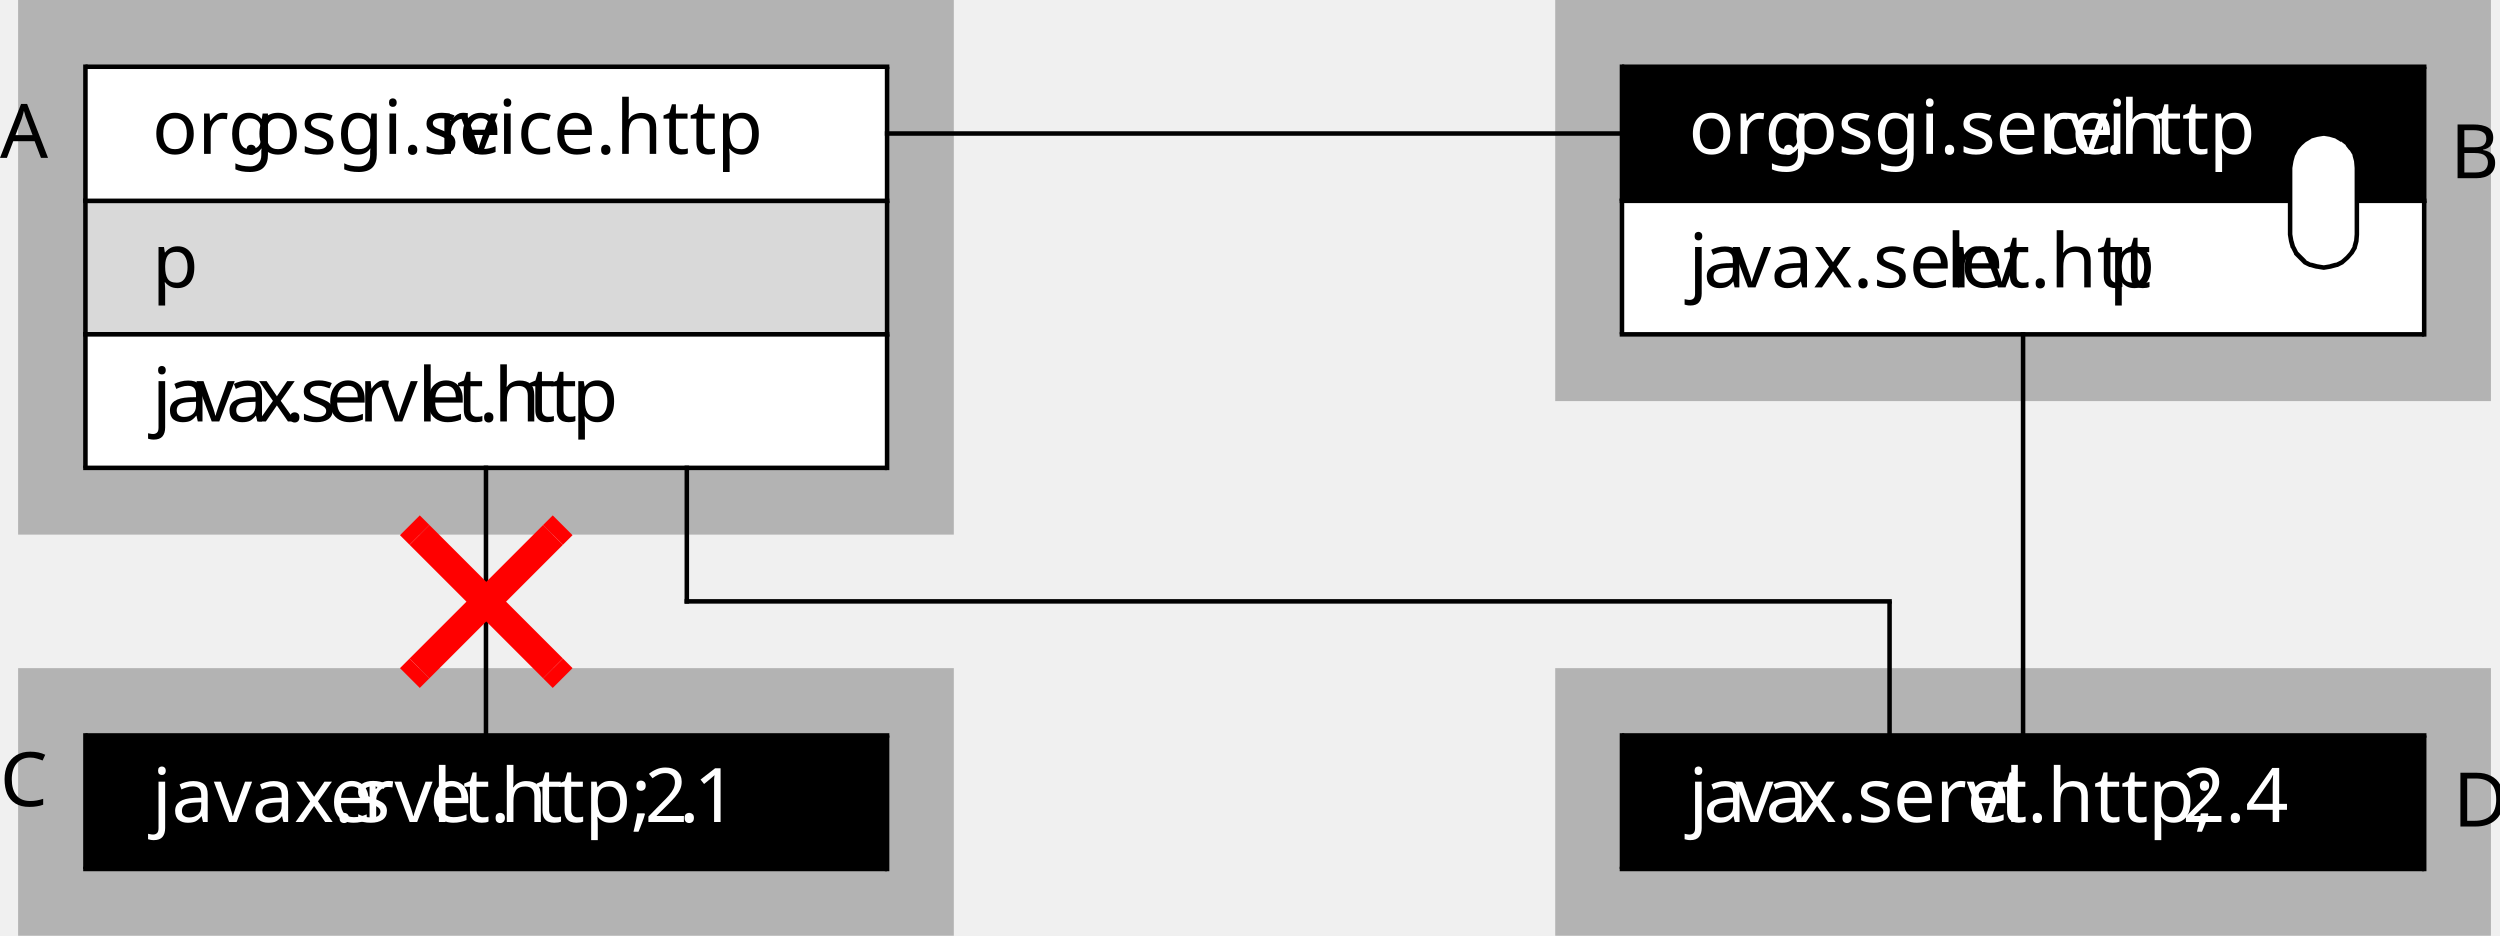
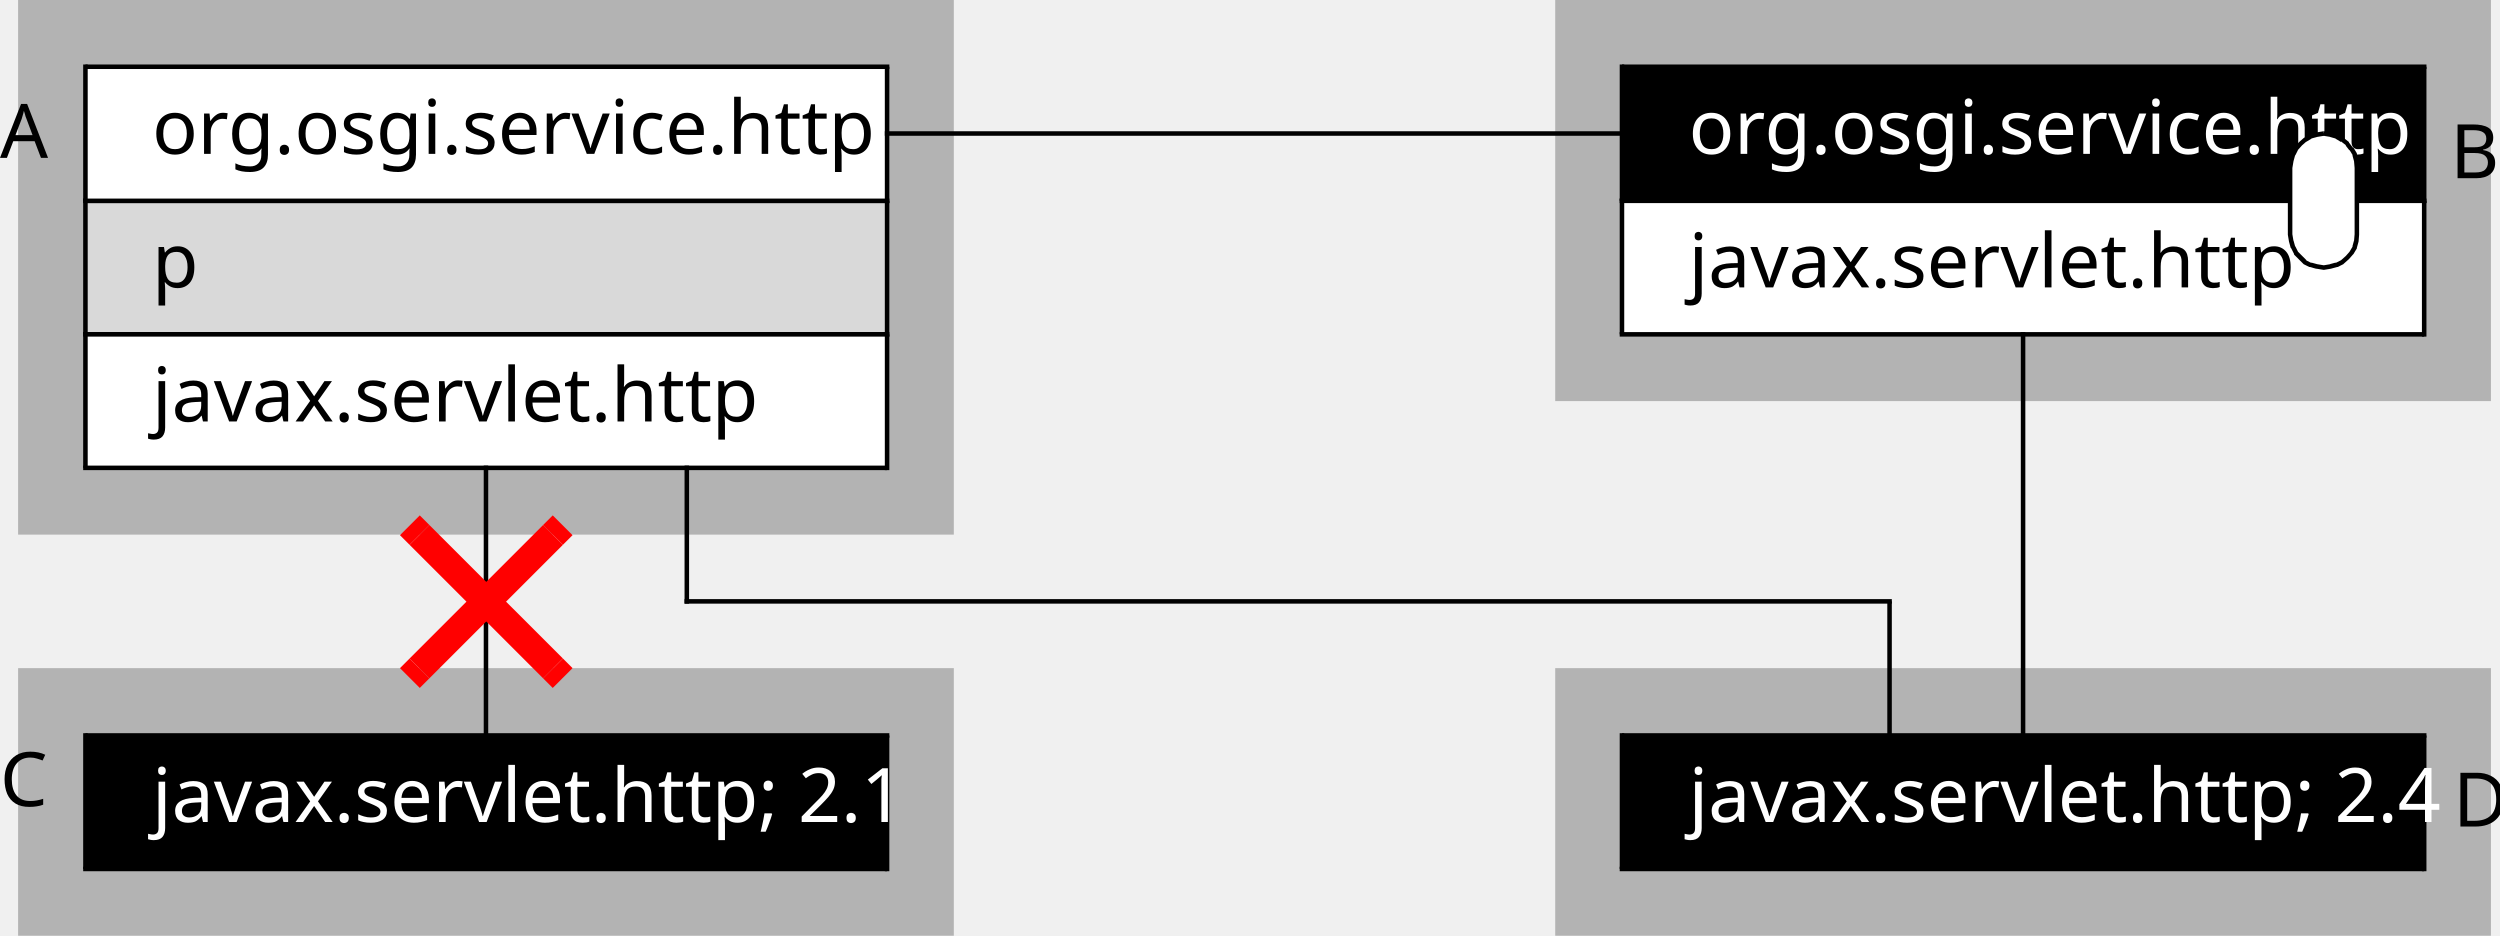
- <svg xmlns="http://www.w3.org/2000/svg" version="1.1" id="Layer_1" x="0px" y="0px" width="265.141px" height="99.24px" viewBox="0 0 265.141 99.24" style="enable-background:new 0 0 265.141 99.24;" xml:space="preserve">
-   <rect x="164.94" y="70.86" style="fill:#B3B3B3;" width="99.24" height="28.38" />
-   <rect x="164.94" style="fill:#B3B3B3;" width="99.24" height="42.54" />
-   <rect x="1.92" y="70.86" style="fill:#B3B3B3;" width="99.24" height="28.38" />
-   <rect x="1.92" style="fill:#B3B3B3;" width="99.24" height="56.7" />
+ <svg xmlns="http://www.w3.org/2000/svg" version="1.1" id="Layer_1" x="0px" y="0px" width="265.141px" height="99.24px" viewBox="0 0 265.141 99.24" enable-background="new 0 0 265.141 99.24" xml:space="preserve">
+   <rect x="164.94" y="70.86" fill="#B3B3B3" width="99.24" height="28.38" />
+   <rect x="164.94" fill="#B3B3B3" width="99.24" height="42.54" />
+   <rect x="1.92" y="70.86" fill="#B3B3B3" width="99.24" height="28.38" />
+   <rect x="1.92" fill="#B3B3B3" width="99.24" height="56.7" />
  <rect x="172.021" y="7.08" width="85.08" height="14.22" />
  <rect x="172.021" y="6.84" width="85.32" height="0.48" />
  <rect x="256.86" y="7.08" width="0.48" height="14.46" />
  <rect x="171.78" y="21.06" width="85.32" height="0.48" />
  <rect x="171.78" y="6.84" width="0.48" height="14.46" />
-   <text transform="matrix(1 0 0 1 179.1006 16.3203)">
-     <tspan x="0" y="0" style="fill:#FFFFFF; font-family:'ProductusBook'; font-size:7.98;">org</tspan>
-     <tspan x="9.528" y="0" style="fill:#FFFFFF; font-family:'ProductusBook'; font-size:7.98;">.</tspan>
-     <tspan x="10.973" y="0" style="fill:#FFFFFF; font-family:'ProductusBook'; font-size:7.98;">osgi.servi</tspan>
-     <tspan x="37.577" y="0" style="fill:#FFFFFF; font-family:'ProductusBook'; font-size:7.98;">c</tspan>
-     <tspan x="40.578" y="0" style="fill:#FFFFFF; font-family:'ProductusBook'; font-size:7.98;">e</tspan>
-     <tspan x="44.113" y="0" style="fill:#FFFFFF; font-family:'ProductusBook'; font-size:7.98;">.</tspan>
-     <tspan x="45.709" y="0" style="fill:#FFFFFF; font-family:'ProductusBook'; font-size:7.98;">h</tspan>
-     <tspan x="49.428" y="0" style="fill:#FFFFFF; font-family:'ProductusBook'; font-size:7.98;">ttp</tspan>
-   </text>
-   <rect x="172.021" y="21.3" style="fill:#FFFFFF;" width="85.08" height="14.16" />
+   <text transform="matrix(1 0 0 1 179.1008 16.3203)" fill="#FFFFFF" font-family="'ProductusBook'" font-size="7.98">org.osgi.service.http</text>
+   <rect x="172.021" y="21.3" fill="#FFFFFF" width="85.08" height="14.16" />
  <rect x="172.021" y="21.06" width="85.32" height="0.48" />
  <rect x="256.86" y="21.3" width="0.48" height="14.4" />
  <rect x="171.78" y="35.22" width="85.32" height="0.48" />
  <rect x="171.78" y="21.06" width="0.48" height="14.4" />
-   <text transform="matrix(1 0 0 1 179.1006 30.48)">
-     <tspan x="0" y="0" style="font-family:'ProductusOSGiBookc'; font-size:7.98;">j</tspan>
-     <tspan x="1.54" y="0" style="font-family:'ProductusOSGiBookc'; font-size:7.98;">a</tspan>
-     <tspan x="4.66" y="0" style="font-family:'ProductusOSGiBookc'; font-size:7.98;">vax.serv</tspan>
-     <tspan x="27.323" y="0" style="font-family:'ProductusOSGiBookc'; font-size:7.98;">l</tspan>
-     <tspan x="28.831" y="0" style="font-family:'ProductusOSGiBookc'; font-size:7.98;">et.htt</tspan>
-     <tspan x="44.552" y="0" style="font-family:'ProductusOSGiBookc'; font-size:7.98;">p</tspan>
-   </text>
-   <text transform="matrix(1 0 0 1 259.8604 18.9004)" style="font-family:'ProductusSemibold'; font-size:7.98;">B</text>
+   <text transform="matrix(1 0 0 1 179.1008 30.4805)" font-family="'ProductusOSGiBookc'" font-size="7.98">javax.servlet.http</text>
+   <text transform="matrix(1 0 0 1 259.8606 18.9004)" font-family="'ProductusSemibold'" font-size="7.98">B</text>
  <rect x="172.021" y="78" width="85.08" height="14.16" />
  <rect x="172.021" y="77.76" width="85.32" height="0.48" />
-   <rect x="256.86" y="78" width="0.48" height="14.4" />
-   <rect x="171.78" y="91.92" width="85.32" height="0.48" />
+   <rect x="256.86" y="78" width="0.48" height="14.399" />
+   <rect x="171.78" y="91.92" width="85.32" height="0.479" />
  <rect x="171.78" y="77.76" width="0.48" height="14.4" />
-   <text transform="matrix(1 0 0 1 179.1006 87.1802)">
-     <tspan x="0" y="0" style="fill:#FFFFFF; font-family:'ProductusBook'; font-size:7.98;">j</tspan>
-     <tspan x="1.564" y="0" style="fill:#FFFFFF; font-family:'ProductusBook'; font-size:7.98;">a</tspan>
-     <tspan x="4.924" y="0" style="fill:#FFFFFF; font-family:'ProductusBook'; font-size:7.98;">v</tspan>
-     <tspan x="8.14" y="0" style="fill:#FFFFFF; font-family:'ProductusBook'; font-size:7.98;">a</tspan>
-     <tspan x="11.499" y="0" style="fill:#FFFFFF; font-family:'ProductusBook'; font-size:7.98;">x.servl</tspan>
-     <tspan x="29.493" y="0" style="fill:#FFFFFF; font-family:'ProductusBook'; font-size:7.98;">e</tspan>
-     <tspan x="33.028" y="0" style="fill:#FFFFFF; font-family:'ProductusBook'; font-size:7.98;">t.http;</tspan>
-     <tspan x="50.728" y="0" style="fill:#FFFFFF; font-family:'ProductusBook'; font-size:7.98;"> </tspan>
-     <tspan x="52.34" y="0" style="fill:#FFFFFF; font-family:'ProductusBook'; font-size:7.98;">2.4</tspan>
-   </text>
-   <text transform="matrix(1 0 0 1 260.1611 87.6597)" style="font-family:'ProductusSemibold'; font-size:7.98;">D</text>
-   <rect x="9.061" y="78" width="85.02" height="14.16" />
+   <text transform="matrix(1 0 0 1 179.1008 87.1797)" fill="#FFFFFF" font-family="'ProductusBook'" font-size="7.98">javax.servlet.http; 2.4</text>
+   <text transform="matrix(1 0 0 1 260.1614 87.6602)" font-family="'ProductusSemibold'" font-size="7.98">D</text>
+   <rect x="9.061" y="78" width="85.021" height="14.16" />
  <rect x="9.061" y="77.76" width="85.26" height="0.48" />
-   <rect x="93.841" y="78" width="0.48" height="14.4" />
-   <rect x="8.821" y="91.92" width="85.26" height="0.48" />
+   <rect x="93.841" y="78" width="0.479" height="14.399" />
+   <rect x="8.821" y="91.92" width="85.261" height="0.479" />
  <rect x="8.821" y="77.76" width="0.48" height="14.4" />
-   <text transform="matrix(1 0 0 1 16.1406 87.1802)">
-     <tspan x="0" y="0" style="fill:#FFFFFF; font-family:'ProductusBook'; font-size:7.98;">javax.s</tspan>
-     <tspan x="18.849" y="0" style="fill:#FFFFFF; font-family:'ProductusBook'; font-size:7.98;">e</tspan>
-     <tspan x="22.383" y="0" style="fill:#FFFFFF; font-family:'ProductusBook'; font-size:7.98;">rvl</tspan>
-     <tspan x="29.43" y="0" style="fill:#FFFFFF; font-family:'ProductusBook'; font-size:7.98;">e</tspan>
-     <tspan x="32.965" y="0" style="fill:#FFFFFF; font-family:'ProductusBook'; font-size:7.98;">t.</tspan>
-     <tspan x="36.939" y="0" style="fill:#FFFFFF; font-family:'ProductusBook'; font-size:7.98;">h</tspan>
-     <tspan x="40.657" y="0" style="fill:#FFFFFF; font-family:'ProductusBook'; font-size:7.98;">t</tspan>
-     <tspan x="43.003" y="0" style="fill:#FFFFFF; font-family:'ProductusBook'; font-size:7.98;">tp;</tspan>
-     <tspan x="50.672" y="0" style="fill:#FFFFFF; font-family:'ProductusBook'; font-size:7.98;"> </tspan>
-     <tspan x="52.236" y="0" style="fill:#FFFFFF; font-family:'ProductusBook'; font-size:7.98;">2</tspan>
-     <tspan x="55.891" y="0" style="fill:#FFFFFF; font-family:'ProductusBook'; font-size:7.98;">.</tspan>
-     <tspan x="57.455" y="0" style="fill:#FFFFFF; font-family:'ProductusBook'; font-size:7.98;">1</tspan>
-   </text>
-   <text transform="matrix(1 0 0 1 0 85.5005)" style="font-family:'ProductusSemibold'; font-size:7.98;">C</text>
-   <rect x="9.061" y="21.3" style="fill:#D9D9D9;" width="85.02" height="14.16" />
+   <text transform="matrix(1 0 0 1 16.1409 87.1797)" fill="#FFFFFF" font-family="'ProductusBook'" font-size="7.98">javax.servlet.http; 2.1</text>
+   <text transform="matrix(1 0 0 1 2.441406e-04 85.5)" font-family="'ProductusSemibold'" font-size="7.98">C</text>
+   <rect x="9.061" y="21.3" fill="#D9D9D9" width="85.021" height="14.16" />
  <rect x="9.061" y="21.06" width="85.26" height="0.48" />
-   <rect x="93.841" y="21.3" width="0.48" height="14.4" />
-   <rect x="8.821" y="35.22" width="85.26" height="0.48" />
+   <rect x="93.841" y="21.3" width="0.479" height="14.4" />
+   <rect x="8.821" y="35.22" width="85.261" height="0.48" />
  <rect x="8.821" y="21.06" width="0.48" height="14.4" />
-   <text transform="matrix(1 0 0 1 16.1406 30.48)" style="font-family:'ProductusOSGiBookc'; font-size:7.98;">p</text>
-   <text transform="matrix(1 0 0 1 0 16.7402)" style="font-family:'ProductusSemibold'; font-size:7.98;">A</text>
-   <polyline style="fill-rule:evenodd;clip-rule:evenodd;fill:#FFFFFF;" points="246.421,14.16 245.7,14.28 245.041,14.46   244.44,14.82 243.961,15.24 243.48,15.78 243.181,16.38 243.001,17.04 242.881,17.76 242.881,24.84 243.001,25.56 243.181,26.22   243.48,26.82 244.44,27.78 245.041,28.08 245.7,28.26 246.421,28.38 247.141,28.26 247.801,28.08 248.4,27.78 248.94,27.3   249.36,26.82 249.721,26.22 249.9,25.56 249.961,24.84 249.961,17.76 249.9,17.04 249.721,16.38 249.36,15.78 248.94,15.24   248.4,14.82 247.801,14.46 247.141,14.28 246.421,14.16 " />
+   <text transform="matrix(1 0 0 1 16.1409 30.4805)" font-family="'ProductusOSGiBookc'" font-size="7.98">p</text>
+   <text transform="matrix(1 0 0 1 2.441406e-04 16.7402)" font-family="'ProductusSemibold'" font-size="7.98">A</text>
+   <polyline fill="#FFFFFF" points="246.421,14.16 245.7,14.28 245.041,14.46 244.44,14.82 243.961,15.24 243.48,15.78 243.181,16.38   243.001,17.04 242.881,17.76 242.881,24.84 243.001,25.56 243.181,26.22 243.48,26.82 244.44,27.78 245.041,28.08 245.7,28.26   246.421,28.38 247.141,28.26 247.801,28.08 248.4,27.78 248.94,27.3 249.36,26.82 249.721,26.22 249.9,25.56 249.961,24.84   249.961,17.76 249.9,17.04 249.721,16.38 249.36,15.78 248.94,15.24 248.4,14.82 247.801,14.46 247.141,14.28 246.421,14.16 " />
  <polyline points="246.48,14.4 245.761,14.52 245.101,14.7 245.16,14.7 244.561,15.06 244.62,15 244.141,15.42 243.66,15.96   243.721,15.9 243.421,16.5 243.421,16.44 243.24,17.1 243.12,17.82 243.12,17.76 243.12,24.84 243.24,25.56 243.24,25.5   243.421,26.16 243.421,26.1 243.721,26.7 243.66,26.64 244.62,27.6 244.561,27.6 245.16,27.9 245.101,27.84 245.761,28.02   246.48,28.14 246.421,28.14 247.141,28.02 247.081,28.02 247.74,27.84 247.681,27.9 248.28,27.6 248.82,27.12 248.761,27.18   249.181,26.7 249.541,26.1 249.48,26.16 249.66,25.5 249.66,25.56 249.721,24.84 249.721,17.76 249.721,17.82 249.66,17.1   249.48,16.44 249.541,16.5 249.181,15.9 249.181,15.96 248.761,15.42 248.82,15.42 248.28,15 248.28,15.06 247.681,14.7   247.74,14.7 247.081,14.52 247.141,14.52 246.421,14.4 246.48,13.92 247.2,14.04 247.86,14.22 247.921,14.28 248.521,14.64   248.581,14.64 249.12,15.06 249.12,15.12 249.541,15.66 249.601,15.66 249.961,16.26 249.961,16.32 250.141,16.98 250.141,17.04   250.2,17.76 250.2,24.9 250.141,25.62 249.961,26.28 249.961,26.34 249.601,26.94 249.541,27 249.12,27.48 248.581,27.96   248.521,28.02 247.921,28.32 247.86,28.32 247.2,28.5 246.48,28.62 246.421,28.62 245.7,28.5 245.641,28.5 244.98,28.32   244.921,28.32 244.32,28.02 243.301,27 243.301,26.94 243.001,26.34 242.94,26.28 242.761,25.62 242.641,24.9 242.641,17.76   242.761,17.04 242.761,16.98 242.94,16.32 243.001,16.26 243.301,15.66 243.78,15.12 243.841,15.06 244.32,14.64 244.921,14.28   244.98,14.22 245.641,14.04 245.7,14.04 246.421,13.92 " />
  <polyline points="246.421,14.4 246.48,14.4 246.421,13.92 246.48,13.92 " />
-   <rect x="9.061" y="7.08" style="fill:#FFFFFF;" width="85.02" height="14.22" />
+   <rect x="9.061" y="7.08" fill="#FFFFFF" width="85.021" height="14.22" />
  <rect x="9.061" y="6.84" width="85.26" height="0.48" />
-   <rect x="93.841" y="7.08" width="0.48" height="14.46" />
-   <rect x="8.821" y="21.06" width="85.26" height="0.48" />
+   <rect x="93.841" y="7.08" width="0.479" height="14.46" />
+   <rect x="8.821" y="21.06" width="85.261" height="0.48" />
  <rect x="8.821" y="6.84" width="0.48" height="14.46" />
-   <text transform="matrix(1 0 0 1 16.1406 16.3203)">
-     <tspan x="0" y="0" style="font-family:'ProductusOSGiBookc'; font-size:7.98;">org</tspan>
-     <tspan x="9.432" y="0" style="font-family:'ProductusOSGiBookc'; font-size:7.98;">.</tspan>
-     <tspan x="10.933" y="0" style="font-family:'ProductusOSGiBookc'; font-size:7.98;">osgi.se</tspan>
-     <tspan x="30.315" y="0" style="font-family:'ProductusOSGiBookc'; font-size:7.98;">r</tspan>
-     <tspan x="32.59" y="0" style="font-family:'ProductusOSGiBookc'; font-size:7.98;">vice.http</tspan>
-   </text>
+   <text transform="matrix(1 0 0 1 16.1409 16.3203)" font-family="'ProductusOSGiBookc'" font-size="7.98">org.osgi.service.http</text>
  <rect x="93.841" y="13.92" width="78.42" height="0.48" />
-   <rect x="9.061" y="35.46" style="fill:#FFFFFF;" width="85.02" height="14.16" />
+   <rect x="9.061" y="35.46" fill="#FFFFFF" width="85.021" height="14.16" />
  <rect x="9.061" y="35.22" width="85.26" height="0.48" />
-   <rect x="93.841" y="35.46" width="0.48" height="14.4" />
-   <rect x="8.821" y="49.38" width="85.26" height="0.48" />
+   <rect x="93.841" y="35.46" width="0.479" height="14.4" />
+   <rect x="8.821" y="49.38" width="85.261" height="0.48" />
  <rect x="8.821" y="35.22" width="0.48" height="14.4" />
-   <text transform="matrix(1 0 0 1 16.1406 44.7002)">
-     <tspan x="0" y="0" style="font-family:'ProductusOSGiBookc'; font-size:7.98;">j</tspan>
-     <tspan x="1.508" y="0" style="font-family:'ProductusOSGiBookc'; font-size:7.98;">a</tspan>
-     <tspan x="4.692" y="0" style="font-family:'ProductusOSGiBookc'; font-size:7.98;">v</tspan>
-     <tspan x="7.82" y="0" style="font-family:'ProductusOSGiBookc'; font-size:7.98;">a</tspan>
-     <tspan x="11.116" y="0" style="font-family:'ProductusOSGiBookc'; font-size:7.98;">x</tspan>
-     <tspan x="14.052" y="0" style="font-family:'ProductusOSGiBookc'; font-size:7.98;">.</tspan>
-     <tspan x="15.672" y="0" style="font-family:'ProductusOSGiBookc'; font-size:7.98;">s</tspan>
-     <tspan x="18.441" y="0" style="font-family:'ProductusOSGiBookc'; font-size:7.98;">e</tspan>
-     <tspan x="21.92" y="0" style="font-family:'ProductusOSGiBookc'; font-size:7.98;">r</tspan>
-     <tspan x="24.107" y="0" style="font-family:'ProductusOSGiBookc'; font-size:7.98;">vl</tspan>
-     <tspan x="28.839" y="0" style="font-family:'ProductusOSGiBookc'; font-size:7.98;">e</tspan>
-     <tspan x="32.318" y="0" style="font-family:'ProductusOSGiBookc'; font-size:7.98;">t</tspan>
-     <tspan x="34.625" y="0" style="font-family:'ProductusOSGiBookc'; font-size:7.98;">.</tspan>
-     <tspan x="36.244" y="0" style="font-family:'ProductusOSGiBookc'; font-size:7.98;">h</tspan>
-     <tspan x="39.899" y="0" style="font-family:'ProductusOSGiBookc'; font-size:7.98;">t</tspan>
-     <tspan x="42.181" y="0" style="font-family:'ProductusOSGiBookc'; font-size:7.98;">t</tspan>
-     <tspan x="44.52" y="0" style="font-family:'ProductusOSGiBookc'; font-size:7.98;">p</tspan>
-   </text>
-   <rect x="214.32" y="35.22" width="0.48" height="43.02" />
-   <rect x="51.301" y="49.38" width="0.48" height="28.86" />
-   <polyline style="fill:#FF0000;" points="43.44,69.84 42.42,70.86 44.521,72.96 45.541,71.94 " />
-   <polyline style="fill:#FF0000;" points="57.601,55.68 58.621,54.66 60.721,56.76 59.701,57.78 " />
-   <polyline style="fill:#FF0000;" points="43.44,69.84 45.541,71.94 59.701,57.78 57.601,55.68 " />
-   <polyline style="fill:#FF0000;" points="45.541,55.68 44.521,54.66 42.42,56.76 43.44,57.78 " />
-   <polyline style="fill:#FF0000;" points="59.701,69.84 60.721,70.86 58.621,72.96 57.601,71.94 " />
-   <polyline style="fill:#FF0000;" points="45.541,55.68 43.44,57.78 57.601,71.94 59.701,69.84 " />
+   <text transform="matrix(1 0 0 1 16.1409 44.7002)" font-family="'ProductusOSGiBookc'" font-size="7.98">javax.servlet.http</text>
+   <rect x="214.32" y="35.22" width="0.48" height="43.021" />
+   <rect x="51.301" y="49.38" width="0.479" height="28.86" />
+   <polyline fill="#FF0000" points="43.44,69.84 42.42,70.86 44.521,72.96 45.541,71.94 " />
+   <polyline fill="#FF0000" points="57.601,55.681 58.621,54.66 60.721,56.76 59.701,57.78 " />
+   <polyline fill="#FF0000" points="43.44,69.84 45.541,71.94 59.701,57.78 57.601,55.681 " />
+   <polyline fill="#FF0000" points="45.541,55.681 44.521,54.66 42.42,56.76 43.44,57.78 " />
+   <polyline fill="#FF0000" points="59.701,69.84 60.721,70.86 58.621,72.96 57.601,71.94 " />
+   <polyline fill="#FF0000" points="45.541,55.681 43.44,57.78 57.601,71.94 59.701,69.84 " />
  <rect x="72.601" y="63.54" width="128.04" height="0.48" />
-   <rect x="200.16" y="63.78" width="0.48" height="14.46" />
-   <rect x="72.601" y="49.38" width="0.48" height="14.64" />
+   <rect x="200.16" y="63.78" width="0.479" height="14.46" />
+   <rect x="72.601" y="49.38" width="0.48" height="14.641" />
</svg>
